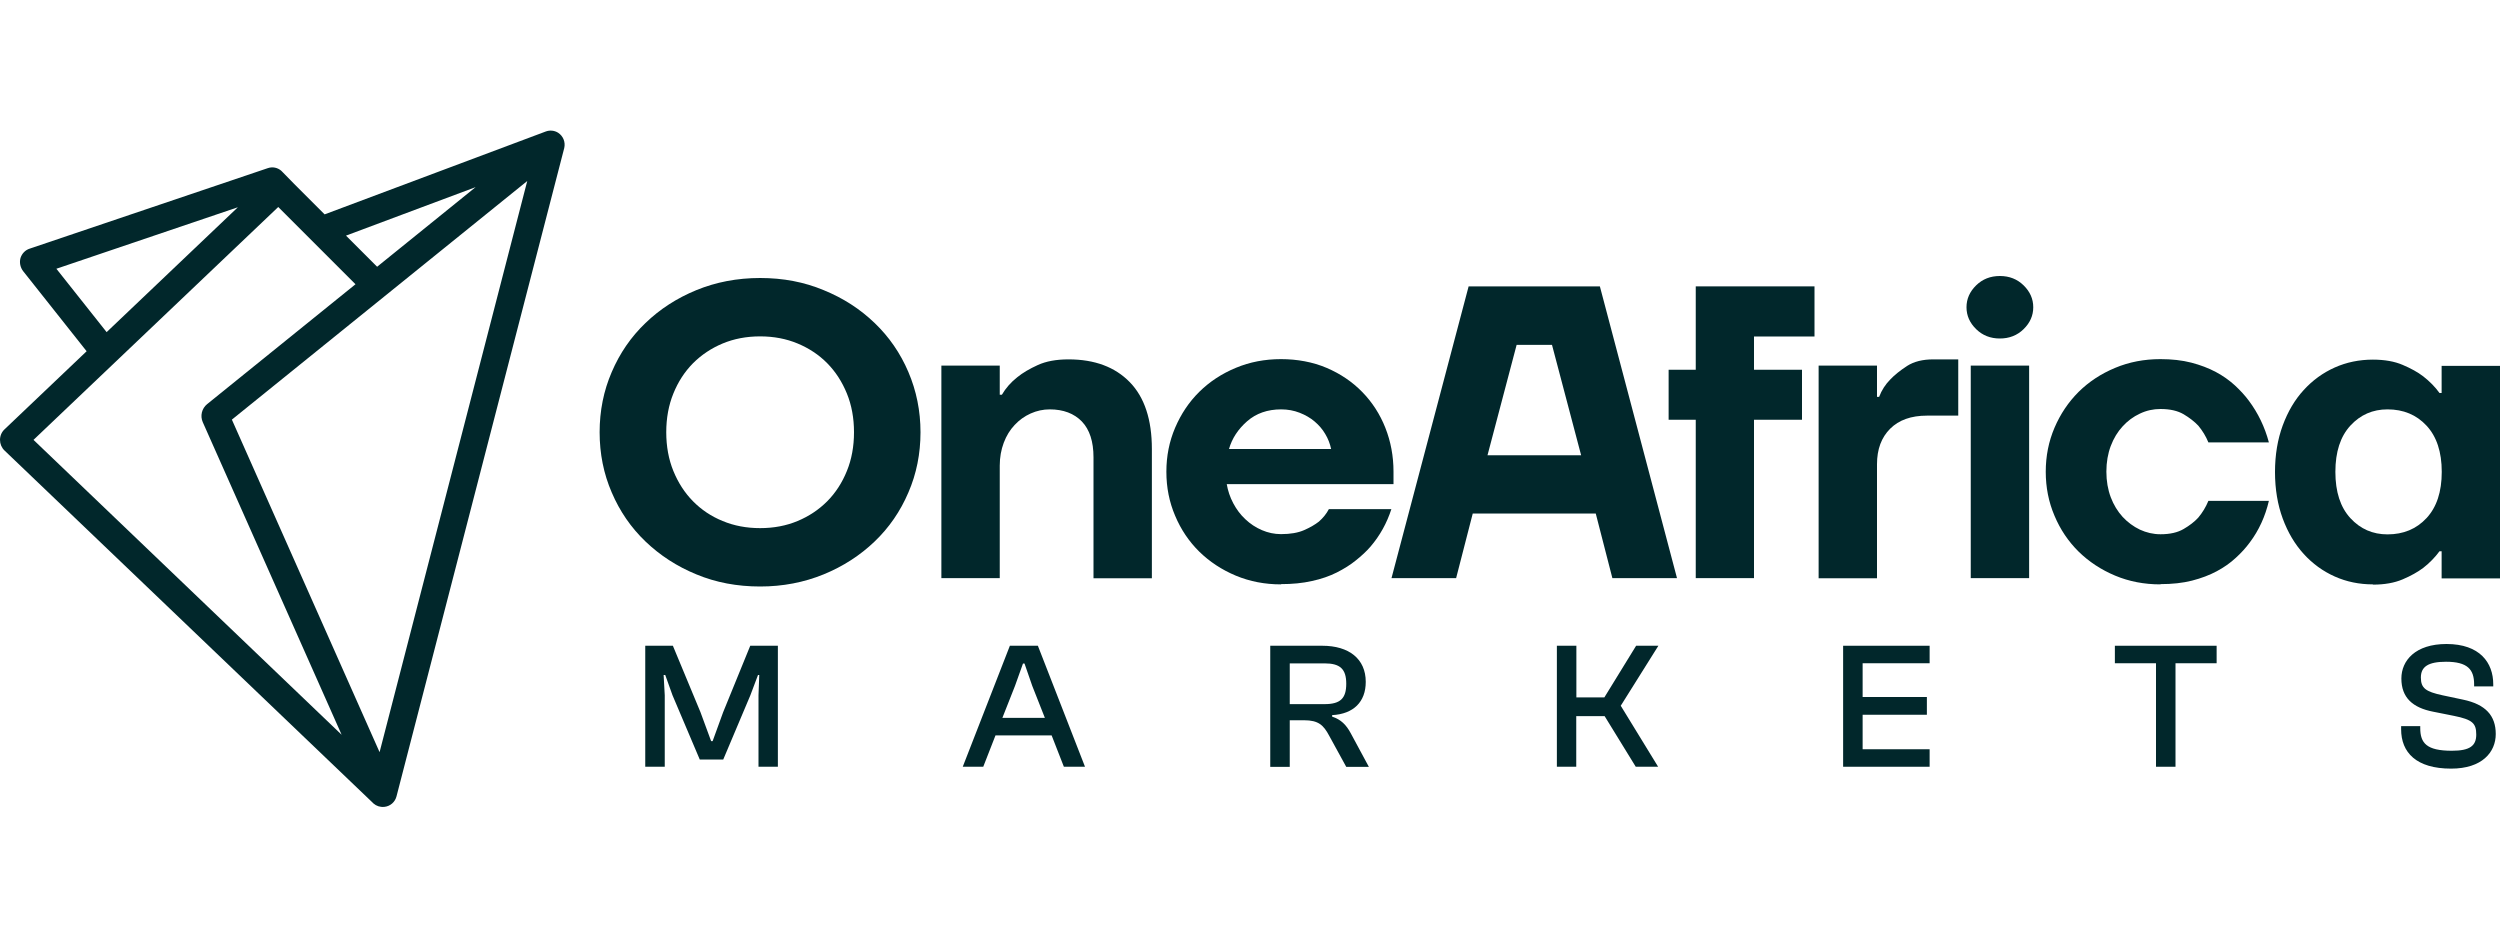
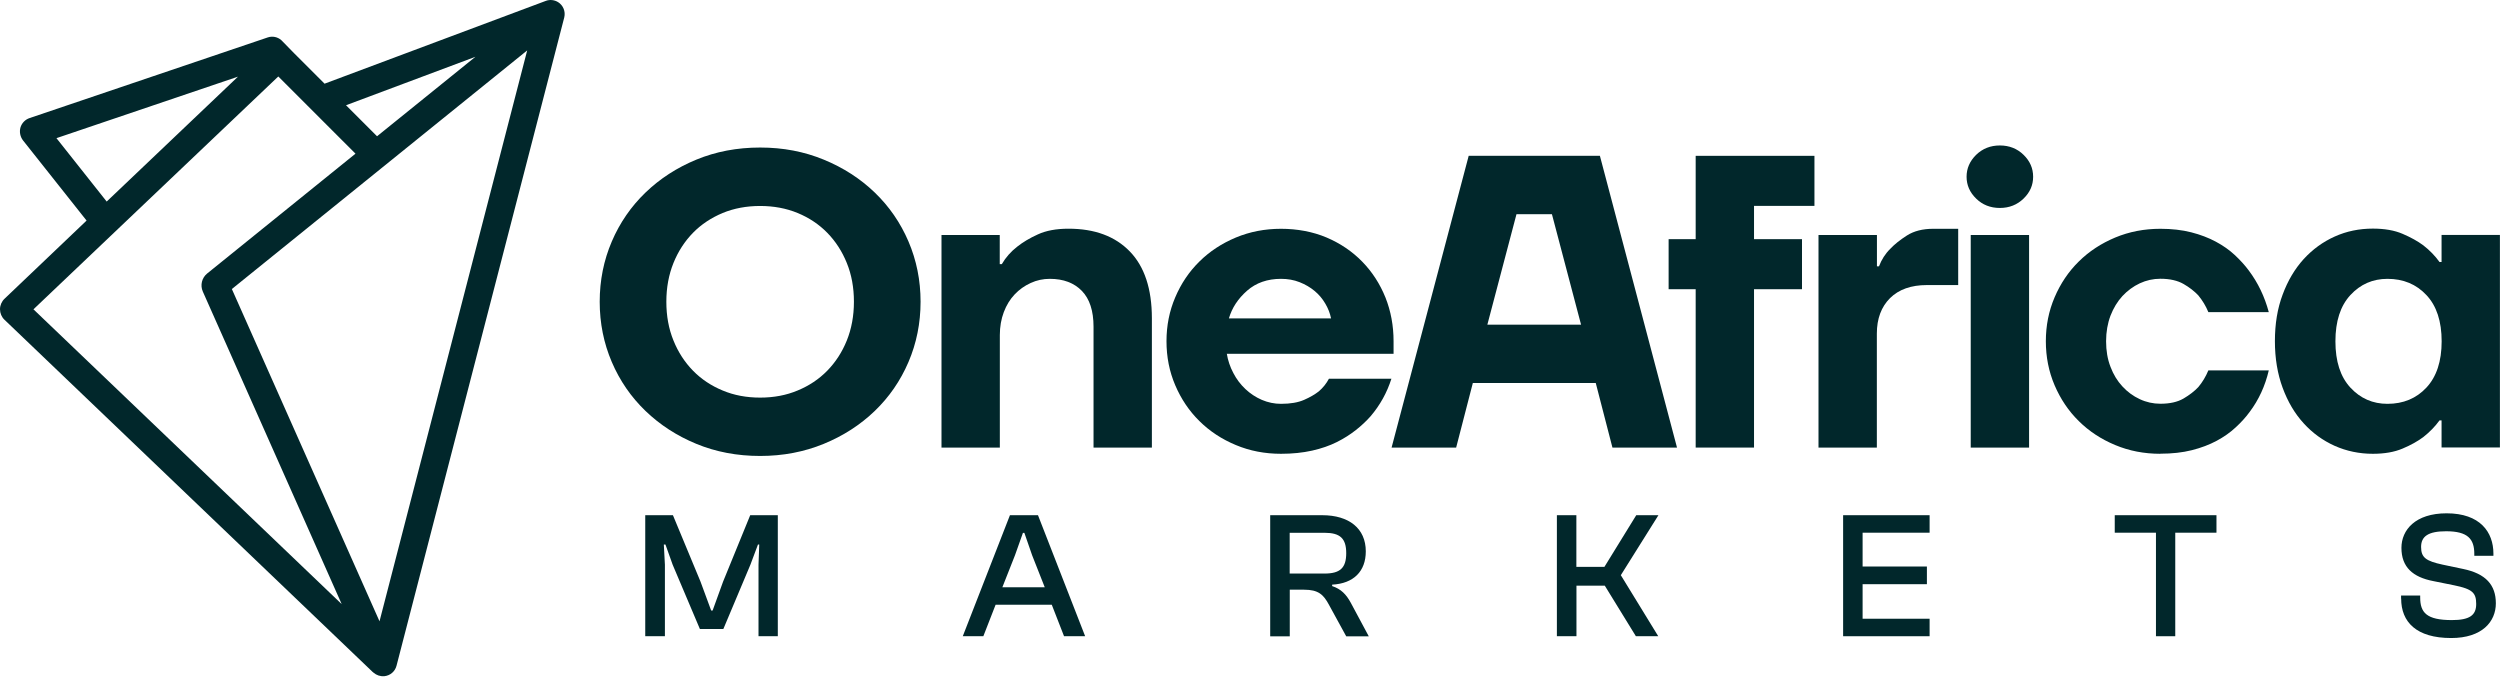
- <svg xmlns="http://www.w3.org/2000/svg" id="Layer_1" data-name="Layer 1" viewBox="0 0 200 75">
+ <svg xmlns="http://www.w3.org/2000/svg" id="Layer_1" data-name="Layer 1" viewBox="0 0 277.22 75">
  <defs>
    <style>
      .cls-1 {
        fill: #01272b;
      }
    </style>
  </defs>
  <g>
-     <path class="cls-1" d="M51.62,61.34v-9.68h2.21l2.21,5.32.85,2.31h.12l.84-2.31,2.17-5.32h2.21v9.68h-1.55v-5.72l.06-1.62h-.1l-.61,1.62-2.17,5.14h-1.88l-2.18-5.14-.58-1.62h-.13l.09,1.62v5.72h-1.56Z" />
-     <path class="cls-1" d="M77.02,61.34l3.77-9.68h2.24l3.77,9.68h-1.69l-.98-2.51h-4.49l-.98,2.51h-1.63ZM80.19,57.43h3.4l-1.01-2.56-.62-1.79h-.12l-.64,1.79-1.01,2.56Z" />
-     <path class="cls-1" d="M101.62,61.34v-9.68h4.16c2.14,0,3.48,1.05,3.48,2.89,0,1.6-.98,2.57-2.69,2.66v.12c.71.23,1.13.66,1.49,1.33l1.45,2.69h-1.81l-1.37-2.5c-.45-.84-.85-1.23-2.01-1.23h-1.14v3.73h-1.56ZM103.18,56.33h2.79c1.26,0,1.73-.46,1.73-1.63s-.48-1.63-1.73-1.63h-2.79v3.27Z" />
-     <path class="cls-1" d="M124.55,61.34v-9.68h1.56v4.13h2.24l2.54-4.13h1.78l-3.01,4.8,2.99,4.88h-1.79l-2.49-4.05h-2.27v4.05h-1.56Z" />
-     <path class="cls-1" d="M147.45,61.34v-9.68h6.92v1.4h-5.36v2.7h5.14v1.42h-5.14v2.76h5.36v1.4h-6.92Z" />
-     <path class="cls-1" d="M172.48,61.34v-8.28h-3.29v-1.4h8.14v1.4h-3.29v8.28h-1.55Z" />
-     <path class="cls-1" d="M192.09,58.34v-.25h1.53v.16c0,1.2.51,1.81,2.53,1.81,1.43,0,1.95-.39,1.95-1.29s-.29-1.2-1.78-1.5l-1.65-.33c-1.66-.32-2.56-1.13-2.56-2.66,0-1.43,1.11-2.76,3.61-2.76,2.67,0,3.74,1.5,3.74,3.22v.17h-1.53v-.16c0-1.19-.52-1.81-2.25-1.81-1.43,0-2.01.4-2.01,1.26s.39,1.13,1.72,1.42l1.65.35c1.82.38,2.62,1.29,2.62,2.75s-1.1,2.77-3.57,2.77c-2.79,0-4-1.29-4-3.15Z" />
+     <path class="cls-1" d="M71.55,70.55v-13.42h3.07l3.06,7.37,1.18,3.2h.16l1.16-3.2,3.01-7.37h3.06v13.42h-2.14v-7.93l.08-2.24h-.14l-.84,2.24-3,7.13h-2.6l-3.02-7.13-.8-2.24h-.18l.12,2.24v7.93h-2.16Z" />
+     <path class="cls-1" d="M106.76,70.55l5.23-13.42h3.11l5.23,13.42h-2.34l-1.36-3.49h-6.23l-1.36,3.49h-2.26ZM111.14,65.12h4.71l-1.4-3.55-.86-2.48h-.16l-.88,2.48-1.4,3.55Z" />
+     <path class="cls-1" d="M140.85,70.55v-13.42h5.77c2.96,0,4.83,1.46,4.83,4.01,0,2.22-1.36,3.57-3.73,3.69v.16c.98.32,1.56.92,2.06,1.84l2,3.73h-2.5l-1.9-3.47c-.62-1.16-1.18-1.7-2.78-1.7h-1.58v5.17h-2.16ZM143.01,63.6h3.87c1.74,0,2.4-.64,2.4-2.26s-.66-2.26-2.4-2.26h-3.87v4.53Z" />
+     <path class="cls-1" d="M172.64,70.55v-13.42h2.16v5.73h3.11l3.53-5.73h2.46l-4.17,6.65,4.15,6.77h-2.48l-3.45-5.61h-3.14v5.61h-2.16Z" />
+     <path class="cls-1" d="M204.38,70.55v-13.42h9.59v1.94h-7.43v3.75h7.13v1.96h-7.13v3.83h7.43v1.94h-9.59Z" />
+     <path class="cls-1" d="M239.07,70.55v-11.48h-4.57v-1.94h11.28v1.94h-4.57v11.48h-2.14Z" />
+     <path class="cls-1" d="M266.25,66.38v-.34h2.12v.22c0,1.66.7,2.5,3.51,2.5,1.98,0,2.7-.54,2.7-1.78s-.4-1.66-2.46-2.08l-2.28-.46c-2.3-.44-3.55-1.56-3.55-3.69,0-1.98,1.54-3.83,5.01-3.83,3.71,0,5.19,2.08,5.19,4.47v.24h-2.12v-.22c0-1.64-.72-2.5-3.12-2.5-1.98,0-2.78.56-2.78,1.74s.54,1.56,2.38,1.96l2.28.48c2.52.52,3.63,1.78,3.63,3.81s-1.52,3.85-4.95,3.85c-3.87,0-5.55-1.78-5.55-4.37Z" />
  </g>
-   <path class="cls-1" d="M44.65,10.62c-.3-.19-.67-.22-.99-.1h0s-17.69,6.63-17.69,6.63l-2.43-2.43-.92-.94s-.05-.05-.07-.07l-.05-.05h0c-.29-.25-.69-.34-1.07-.21L2.38,19.89c-.36.11-.63.4-.74.75-.1.36-.02.75.21,1.05l5.08,6.41L.37,34.34C.13,34.56,0,34.87,0,35.19c0,.32.13.63.36.85l29.45,28.17s0,0,.01.01l.06.06h0c.23.2.53.3.85.27h.02c.47-.05.85-.38.97-.84l13.42-51.87h0c.11-.48-.09-.96-.49-1.22M38.05,14.97l-7.88,6.37-2.49-2.49,10.37-3.88ZM4.51,21.5l14.52-4.92-10.5,9.99-4.02-5.07ZM22.26,16.56l6.18,6.18-11.87,9.59c-.43.35-.57.94-.35,1.44l11.11,25.01L2.68,35.19l19.58-18.63ZM30.36,60.16l-11.81-26.59,23.63-19.09-11.81,45.68Z" />
-   <path class="cls-1" d="M60.81,46.92c-1.84,0-3.54-.32-5.1-.97-1.56-.64-2.91-1.52-4.07-2.63-1.16-1.11-2.06-2.42-2.7-3.92-.65-1.5-.97-3.11-.97-4.82s.32-3.32.97-4.82c.64-1.5,1.54-2.81,2.7-3.92,1.15-1.11,2.51-1.99,4.07-2.63,1.56-.64,3.26-.97,5.1-.97s3.52.32,5.08.97c1.57.64,2.93,1.52,4.08,2.63,1.16,1.11,2.06,2.42,2.7,3.92.64,1.5.97,3.11.97,4.82s-.32,3.32-.97,4.82c-.64,1.5-1.54,2.81-2.7,3.92-1.16,1.11-2.52,1.99-4.08,2.63-1.57.64-3.26.97-5.08.97M60.81,42.25c1.09,0,2.09-.19,3-.57.91-.38,1.7-.91,2.37-1.58.67-.68,1.19-1.48,1.57-2.42.38-.93.57-1.97.57-3.1s-.19-2.17-.57-3.1c-.38-.93-.9-1.74-1.57-2.42-.67-.68-1.46-1.2-2.37-1.58-.91-.38-1.91-.57-3-.57s-2.09.19-3,.57c-.91.38-1.7.91-2.37,1.58-.67.68-1.19,1.48-1.57,2.42-.38.93-.57,1.97-.57,3.1s.19,2.17.57,3.1c.38.93.9,1.74,1.57,2.42.67.68,1.46,1.21,2.37,1.58.91.38,1.91.57,3,.57" />
-   <path class="cls-1" d="M75.31,29.25h4.67v2.33h.17c.31-.53.72-1,1.23-1.4.44-.36.99-.68,1.65-.98.66-.3,1.47-.45,2.45-.45,2.09,0,3.72.61,4.9,1.82,1.18,1.21,1.77,3,1.77,5.35v10.34h-4.67v-9.67c0-1.27-.31-2.22-.93-2.87-.62-.64-1.48-.97-2.57-.97-.53,0-1.04.11-1.53.33-.49.22-.92.53-1.28.92-.37.39-.66.86-.87,1.42-.21.56-.32,1.17-.32,1.83v9h-4.67v-17Z" />
-   <path class="cls-1" d="M102.48,46.75c-1.29,0-2.49-.23-3.62-.7-1.12-.47-2.09-1.11-2.92-1.92-.82-.81-1.47-1.77-1.93-2.87-.47-1.1-.7-2.27-.7-3.52s.23-2.42.7-3.52c.47-1.1,1.11-2.06,1.93-2.87.82-.81,1.79-1.45,2.92-1.92,1.12-.47,2.33-.7,3.62-.7s2.55.23,3.65.7c1.1.47,2.05,1.11,2.85,1.93.8.82,1.42,1.78,1.85,2.87.43,1.09.65,2.26.65,3.5v1h-13.34c.09.53.26,1.04.52,1.53.26.49.58.92.97,1.28.39.37.83.66,1.32.87.49.21,1,.32,1.53.32.76,0,1.37-.11,1.85-.32.48-.21.87-.44,1.18-.68.33-.29.6-.62.8-1h5c-.36,1.11-.91,2.11-1.67,3-.33.38-.72.74-1.17,1.1-.44.36-.96.68-1.53.97-.58.29-1.24.52-1.98.68-.75.17-1.57.25-2.48.25M106.49,35.92c-.09-.42-.24-.82-.47-1.2-.22-.38-.51-.71-.85-1-.34-.29-.74-.52-1.2-.7-.46-.18-.95-.27-1.48-.27-1.09,0-2,.32-2.72.95-.72.63-1.21,1.37-1.45,2.22h8.17Z" />
-   <path class="cls-1" d="M117.49,22.91h10.5l6.17,23.34h-5.17l-1.33-5.17h-9.84l-1.33,5.17h-5.17l6.17-23.34ZM126.49,36.42l-2.33-8.83h-2.83l-2.33,8.83h7.5Z" />
-   <polygon class="cls-1" points="135.66 33.58 133.49 33.58 133.49 29.58 135.66 29.58 135.66 22.91 145.16 22.91 145.16 26.92 140.32 26.92 140.32 29.58 144.16 29.58 144.16 33.58 140.32 33.58 140.32 46.25 135.66 46.25 135.66 33.58" />
-   <path class="cls-1" d="M145.49,29.25h4.67v2.5h.17c.2-.53.5-1,.9-1.4.33-.35.78-.71,1.33-1.07.56-.36,1.26-.53,2.1-.53h2v4.5h-2.5c-1.27,0-2.25.35-2.95,1.05-.7.7-1.05,1.64-1.05,2.84v9.12h-4.67v-17Z" />
-   <path class="cls-1" d="M159.99,27.08c-.76,0-1.39-.25-1.9-.75-.51-.5-.77-1.08-.77-1.75s.26-1.25.77-1.75c.51-.5,1.14-.75,1.9-.75s1.39.25,1.9.75c.51.5.77,1.08.77,1.75s-.26,1.25-.77,1.75c-.51.5-1.15.75-1.9.75M157.66,29.25h4.67v17h-4.67v-17Z" />
-   <path class="cls-1" d="M172.83,46.75c-1.29,0-2.5-.23-3.62-.7-1.12-.47-2.09-1.11-2.92-1.92-.82-.81-1.47-1.77-1.93-2.87-.47-1.1-.7-2.27-.7-3.52s.23-2.42.7-3.52c.47-1.1,1.11-2.05,1.93-2.87.82-.81,1.79-1.45,2.92-1.92,1.12-.47,2.33-.7,3.62-.7.91,0,1.73.09,2.47.28.73.19,1.39.44,1.97.75.58.31,1.08.67,1.52,1.07.43.4.81.81,1.12,1.23.73.98,1.27,2.09,1.6,3.33h-4.84c-.2-.49-.47-.93-.8-1.33-.31-.33-.71-.64-1.18-.92-.48-.28-1.09-.42-1.85-.42-.58,0-1.13.12-1.65.37-.52.24-.98.58-1.38,1.02-.4.43-.72.96-.95,1.57-.23.61-.35,1.3-.35,2.05s.12,1.44.35,2.05c.23.61.55,1.13.95,1.57.4.43.86.77,1.38,1.02.52.24,1.07.37,1.65.37.76,0,1.37-.14,1.85-.42.48-.28.87-.58,1.18-.92.33-.4.6-.84.8-1.33h4.84c-.29,1.24-.8,2.36-1.53,3.33-.31.42-.68.83-1.12,1.23-.43.4-.94.76-1.52,1.07-.58.31-1.24.56-1.98.75-.75.19-1.58.28-2.52.28" />
-   <path class="cls-1" d="M189.83,46.75c-1.09,0-2.11-.21-3.05-.63-.94-.42-1.77-1.02-2.48-1.8-.71-.78-1.27-1.72-1.68-2.83-.41-1.11-.62-2.36-.62-3.73s.21-2.62.62-3.73c.41-1.11.97-2.06,1.68-2.83.71-.78,1.54-1.38,2.48-1.8.94-.42,1.96-.63,3.05-.63.93,0,1.73.14,2.38.42.66.28,1.21.58,1.65.92.51.4.95.84,1.3,1.33h.17v-2.17h4.67v17h-4.67v-2.17h-.17c-.36.49-.79.93-1.3,1.33-.44.33-.99.64-1.65.92-.66.28-1.45.42-2.38.42M191,42.75c1.27,0,2.31-.43,3.12-1.3.81-.87,1.22-2.1,1.22-3.7s-.41-2.83-1.22-3.7c-.81-.87-1.85-1.3-3.12-1.3-1.18,0-2.17.43-2.97,1.3-.8.87-1.2,2.1-1.2,3.7s.4,2.83,1.2,3.7c.8.87,1.79,1.3,2.97,1.3" />
+   <path class="cls-1" d="M61.89.24c-.42-.26-.93-.31-1.37-.14h0s-24.53,9.18-24.53,9.18l-3.37-3.37-1.27-1.3s-.06-.07-.1-.1l-.07-.07h0c-.4-.34-.96-.47-1.49-.29L3.29,13.09c-.49.16-.87.55-1.02,1.04-.14.5-.03,1.04.29,1.45l7.04,8.88L.51,33.12C.19,33.42,0,33.85,0,34.29c0,.44.18.87.5,1.17l40.82,39.05s.01.01.02.01l.09.08h0c.32.27.74.42,1.17.38h.03c.65-.07,1.18-.53,1.34-1.16L62.57,1.93h0c.16-.66-.12-1.34-.68-1.69M52.74,6.28l-10.93,8.83-3.44-3.44,14.37-5.38ZM6.26,15.32l20.13-6.82-14.56,13.85-5.57-7.03ZM30.86,8.48l8.56,8.56-16.45,13.29c-.59.48-.79,1.3-.48,2l15.4,34.66L3.71,34.3,30.86,8.48ZM42.09,68.91l-16.38-36.86L58.46,5.59l-16.38,63.32Z" />
+   <path class="cls-1" d="M84.29,50.56c-2.56,0-4.91-.45-7.07-1.34-2.16-.89-4.04-2.11-5.64-3.65-1.6-1.54-2.85-3.35-3.74-5.43-.89-2.08-1.34-4.31-1.34-6.68s.45-4.6,1.34-6.68c.89-2.08,2.14-3.89,3.74-5.43,1.6-1.54,3.48-2.76,5.64-3.65,2.16-.89,4.51-1.34,7.07-1.34s4.88.45,7.05,1.34c2.17.89,4.06,2.11,5.66,3.65,1.6,1.54,2.85,3.35,3.74,5.43.89,2.08,1.34,4.31,1.34,6.68s-.45,4.6-1.34,6.68c-.89,2.08-2.14,3.89-3.74,5.43-1.6,1.54-3.49,2.76-5.66,3.65-2.17.89-4.52,1.34-7.05,1.34M84.29,44.09c1.51,0,2.9-.26,4.16-.79,1.26-.52,2.36-1.25,3.28-2.19.92-.94,1.65-2.06,2.17-3.35.52-1.29.79-2.73.79-4.3s-.26-3-.79-4.3c-.52-1.29-1.25-2.41-2.17-3.35-.92-.94-2.02-1.67-3.28-2.19-1.26-.52-2.65-.78-4.16-.78s-2.9.26-4.16.78c-1.26.53-2.36,1.25-3.28,2.19-.92.94-1.65,2.06-2.17,3.35-.52,1.29-.79,2.72-.79,4.3s.26,3,.79,4.3c.52,1.29,1.25,2.41,2.17,3.35.92.94,2.02,1.67,3.28,2.19,1.26.53,2.65.79,4.16.79" />
+   <path class="cls-1" d="M104.39,26.06h6.47v3.23h.23c.43-.74,1-1.39,1.71-1.94.62-.49,1.38-.95,2.29-1.36.91-.42,2.04-.63,3.4-.63,2.9,0,5.16.84,6.79,2.52,1.63,1.68,2.45,4.15,2.45,7.42v14.33h-6.47v-13.4c0-1.76-.43-3.08-1.29-3.97-.86-.89-2.05-1.34-3.56-1.34-.74,0-1.45.15-2.12.46-.68.31-1.27.73-1.78,1.27-.51.54-.91,1.19-1.2,1.96-.29.77-.44,1.62-.44,2.54v12.48h-6.47v-23.57Z" />
+   <path class="cls-1" d="M142.05,50.32c-1.79,0-3.46-.32-5.01-.97-1.56-.65-2.9-1.53-4.04-2.66-1.14-1.12-2.03-2.45-2.68-3.97-.65-1.52-.97-3.15-.97-4.88s.32-3.35.97-4.87c.65-1.53,1.54-2.85,2.68-3.97,1.14-1.13,2.49-2.01,4.04-2.66,1.56-.65,3.23-.97,5.01-.97s3.53.32,5.06.97c1.52.65,2.84,1.54,3.95,2.68,1.11,1.14,1.96,2.46,2.57,3.97.6,1.51.9,3.13.9,4.85v1.39h-18.49c.12.74.36,1.45.72,2.13.35.68.8,1.27,1.34,1.78.54.51,1.15.91,1.82,1.2.68.29,1.39.44,2.13.44,1.05,0,1.9-.15,2.56-.44.66-.29,1.21-.61,1.64-.95.46-.4.83-.86,1.11-1.39h6.93c-.49,1.54-1.26,2.93-2.31,4.16-.46.52-1,1.03-1.62,1.52-.62.49-1.32.94-2.12,1.34-.8.4-1.72.72-2.75.95-1.03.23-2.18.35-3.44.35M147.6,35.31c-.12-.59-.34-1.14-.65-1.66-.31-.53-.7-.99-1.18-1.39-.48-.4-1.03-.72-1.66-.97-.63-.25-1.32-.37-2.06-.37-1.51,0-2.77.44-3.77,1.32-1,.88-1.67,1.9-2.01,3.07h11.32Z" />
+   <path class="cls-1" d="M162.85,17.28h14.56l8.55,32.35h-7.16l-1.85-7.16h-13.63l-1.85,7.16h-7.16l8.55-32.35ZM175.32,36l-3.23-12.25h-3.93l-3.23,12.25h10.4Z" />
+   <polygon class="cls-1" points="188.03 32.07 185.03 32.07 185.03 26.52 188.03 26.52 188.03 17.28 201.2 17.28 201.2 22.83 194.5 22.83 194.5 26.52 199.82 26.52 199.82 32.07 194.5 32.07 194.5 49.63 188.03 49.63 188.03 32.07" />
+   <path class="cls-1" d="M201.66,26.06h6.47v3.47h.23c.28-.74.69-1.39,1.25-1.94.46-.49,1.08-.99,1.85-1.48.77-.49,1.74-.74,2.91-.74h2.77v6.24h-3.47c-1.76,0-3.12.49-4.09,1.45-.97.97-1.46,2.28-1.46,3.93v12.64h-6.47v-23.57Z" />
+   <path class="cls-1" d="M221.76,23.06c-1.05,0-1.93-.35-2.63-1.04-.71-.69-1.06-1.5-1.06-2.42s.35-1.73,1.06-2.43c.71-.69,1.59-1.04,2.63-1.04s1.93.35,2.63,1.04c.71.69,1.06,1.5,1.06,2.43s-.35,1.73-1.06,2.42c-.71.69-1.59,1.04-2.63,1.04M218.53,26.06h6.47v23.57h-6.47v-23.57Z" />
+   <path class="cls-1" d="M239.56,50.32c-1.79,0-3.46-.32-5.01-.97-1.56-.65-2.9-1.53-4.04-2.66-1.14-1.12-2.03-2.45-2.68-3.97-.65-1.52-.97-3.15-.97-4.88s.32-3.35.97-4.87c.65-1.52,1.54-2.85,2.68-3.97,1.14-1.13,2.49-2.01,4.04-2.66,1.56-.65,3.23-.97,5.01-.97,1.26,0,2.4.13,3.42.39,1.02.26,1.93.61,2.73,1.04.8.43,1.5.92,2.1,1.48.6.56,1.12,1.13,1.55,1.71,1.02,1.36,1.76,2.9,2.22,4.62h-6.7c-.28-.68-.65-1.29-1.11-1.85-.43-.46-.98-.89-1.64-1.27-.66-.38-1.52-.58-2.57-.58-.8,0-1.56.17-2.29.51-.72.34-1.36.81-1.92,1.41-.55.6-.99,1.32-1.32,2.17-.32.85-.49,1.8-.49,2.84s.16,2,.49,2.84c.32.85.76,1.57,1.32,2.17.55.6,1.19,1.07,1.92,1.41.72.34,1.49.51,2.29.51,1.05,0,1.9-.19,2.57-.58.66-.39,1.21-.81,1.64-1.27.46-.55.83-1.17,1.11-1.85h6.7c-.4,1.72-1.11,3.27-2.13,4.62-.43.59-.95,1.16-1.55,1.71-.6.56-1.3,1.05-2.1,1.48-.8.43-1.72.78-2.75,1.04-1.03.26-2.2.39-3.49.39" />
+   <path class="cls-1" d="M263.12,50.32c-1.51,0-2.92-.3-4.23-.88-1.31-.59-2.46-1.42-3.44-2.5-.99-1.08-1.76-2.39-2.33-3.93-.57-1.54-.86-3.27-.86-5.18s.28-3.63.86-5.17c.57-1.54,1.35-2.85,2.33-3.93.99-1.08,2.13-1.91,3.44-2.5,1.31-.59,2.72-.88,4.23-.88,1.29,0,2.4.19,3.3.58.91.39,1.67.81,2.29,1.27.71.55,1.31,1.17,1.8,1.85h.23v-3h6.47v23.57h-6.47v-3h-.23c-.49.68-1.09,1.29-1.8,1.85-.62.46-1.38.89-2.29,1.27-.91.39-2.01.58-3.3.58M264.74,44.78c1.76,0,3.2-.6,4.32-1.8,1.12-1.2,1.69-2.91,1.69-5.13s-.56-3.93-1.69-5.13c-1.12-1.2-2.56-1.8-4.32-1.8-1.63,0-3,.6-4.11,1.8-1.11,1.2-1.66,2.91-1.66,5.13s.55,3.93,1.66,5.13c1.11,1.2,2.48,1.8,4.11,1.8" />
</svg>
